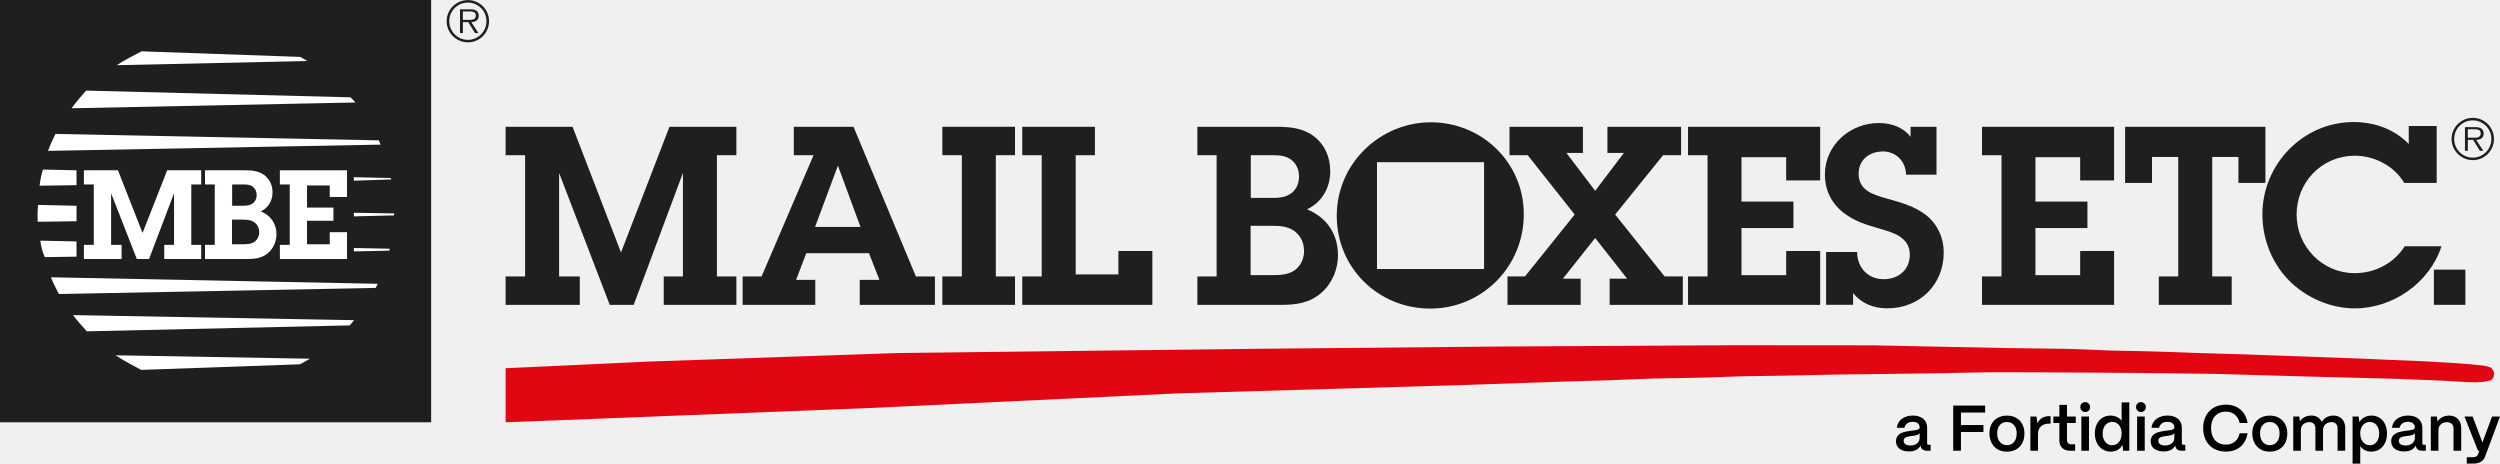
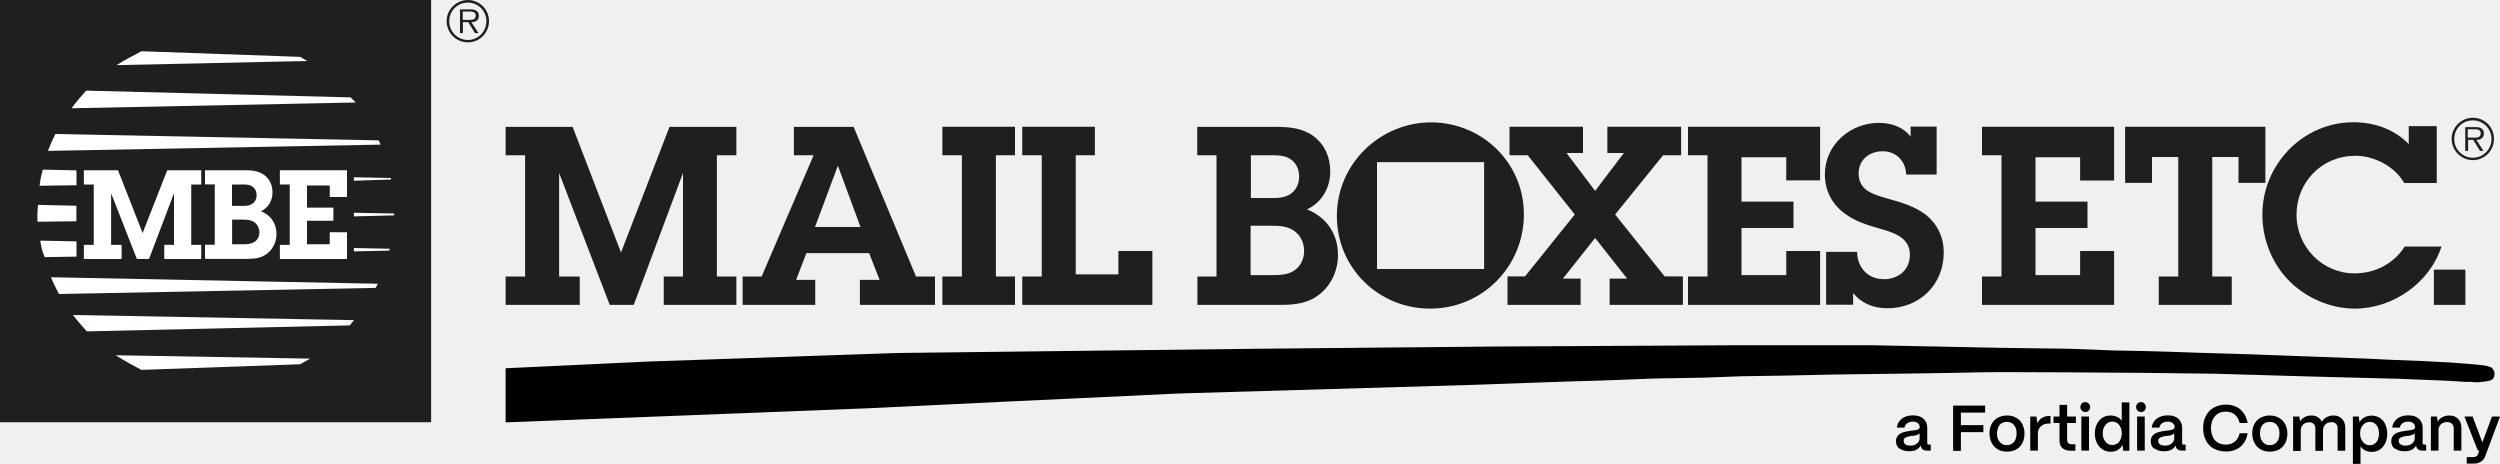
- <svg xmlns="http://www.w3.org/2000/svg" id="Livello_2" viewBox="0 0 1200 222.54">
-   <g id="Livello_1-2">
-     <rect width="206.95" height="202.7" style="fill:#211e1e; stroke-width:0px;" />
-     <rect x="1168.27" y="129.42" width="15.11" height="16.9" style="fill:#211e1e; stroke-width:0px;" />
-     <path d="m391.35,134.35h-9.24l4.91-12.81h30.09l5.02,12.81h-9.45v11.98h36.08v-13.64h-9.13l-29.95-71.83h-28.65v13.64h9.48l-24.95,58.19h-9.1v13.64h34.88v-11.98Zm10.79-54.7h.12l10.78,29.29h-21.81l10.91-29.29Z" style="fill:#211e1e; stroke-width:0px;" />
-     <polygon points="487.21 132.69 477.99 132.69 477.99 74.49 487.21 74.49 487.21 60.85 452.33 60.85 452.33 74.49 461.69 74.49 461.69 132.69 452.33 132.69 452.33 146.34 487.21 146.34 487.21 132.69" style="fill:#211e1e; stroke-width:0px;" />
-     <polygon points="553.13 120.48 536.83 120.48 536.83 131.72 516.33 131.72 516.33 74.5 525.56 74.5 525.56 60.86 490.68 60.86 490.68 74.5 500.02 74.5 500.02 132.69 490.68 132.69 490.68 146.34 553.13 146.34 553.13 120.48" style="fill:#211e1e; stroke-width:0px;" />
-     <polygon points="807.75 132.68 799.01 132.68 775.27 102.98 798.28 74.51 806.91 74.51 806.91 60.86 771.56 60.86 771.56 73.42 779.46 73.42 765.68 91.6 751.89 73.42 759.81 73.42 759.81 60.86 724.56 60.86 724.56 74.51 733.32 74.51 755.85 102.98 731.99 132.68 723.6 132.68 723.6 146.33 758.72 146.33 758.72 133.75 750.19 133.75 765.68 114.24 781.01 133.75 772.63 133.75 772.63 146.33 807.75 146.33 807.75 132.68" style="fill:#211e1e; stroke-width:0px;" />
-     <polygon points="873.68 120.48 857.37 120.48 857.37 132.08 835.91 132.08 835.91 109.46 860.85 109.46 860.85 96.76 835.91 96.76 835.91 75.46 857.37 75.46 857.37 86.6 873.68 86.6 873.68 60.86 810.26 60.86 810.26 74.5 819.62 74.5 819.62 132.69 810.26 132.69 810.26 146.34 873.68 146.34 873.68 120.48" style="fill:#211e1e; stroke-width:0px;" />
-     <polygon points="951.36 74.5 960.72 74.5 960.72 132.69 951.36 132.69 951.36 146.34 1014.77 146.34 1014.77 120.47 998.48 120.47 998.48 132.08 977.01 132.08 977.01 109.46 1001.97 109.46 1001.97 96.76 977.01 96.76 977.01 75.46 998.48 75.46 998.48 86.61 1014.77 86.61 1014.77 60.86 951.36 60.86 951.36 74.5" style="fill:#211e1e; stroke-width:0px;" />
-     <polygon points="1032.97 75.34 1045.56 75.34 1045.56 132.69 1036.22 132.69 1036.22 146.34 1071.22 146.34 1071.22 132.69 1061.87 132.69 1061.87 75.34 1074.45 75.34 1074.45 87.8 1087.4 87.8 1087.4 60.86 1020.05 60.86 1020.05 87.8 1032.97 87.8 1032.97 75.34" style="fill:#211e1e; stroke-width:0px;" />
-     <path d="m181.82,67.37l-155.21-3.08c-1.26,2.63-2.57,5.34-3.55,8.12l159.64-2.99-.88-2.05Z" style="fill:#fff; stroke-width:0px;" />
-     <path d="m144.18,27.32l-76.23-2.68c-3.36,1.78-8.54,4.36-11.94,6.65l91.51-2-3.33-1.98Z" style="fill:#fff; stroke-width:0px;" />
-     <path d="m168.25,46.71l-126.92-3.22c-2.09,2.36-5.14,5.89-6.97,8.48l136.3-2.78-2.4-2.48Z" style="fill:#fff; stroke-width:0px;" />
-     <polygon points="169.86 86.74 187.73 86.13 187.65 85.45 169.86 85.06 169.86 86.74" style="fill:#fff; stroke-width:0px;" />
-     <path d="m36.73,81.75l-16.11-.36c-.77,2.29-1.28,5.09-1.63,7.75l17.74-.26v-7.13Z" style="fill:#fff; stroke-width:0px;" />
-     <path d="m41.69,159.04l126.2-2.86,2.05-2.5-134.86-2.43c1.83,2.59,4.52,5.42,6.61,7.78" style="fill:#fff; stroke-width:0px;" />
-     <path d="m67.77,177.55l76.23-2.69,4.77-2.68-93.31-1.64c3.39,2.29,8.95,5.23,12.31,7.02" style="fill:#fff; stroke-width:0px;" />
-     <path d="m28.25,141.13l152.08-2.94.98-1.97-156.84-3.12c1,2.76,2.5,5.42,3.78,8.02" style="fill:#fff; stroke-width:0px;" />
-     <path d="m36.73,115.88l-17.38-.36c.34,2.48.86,5.1,2.17,7.91l15.21-.24v-7.31Z" style="fill:#fff; stroke-width:0px;" />
-     <path d="m36.73,98.77l-18.45-.41c-.02.74-.22,2.36-.22,3.09,0,1.98-.1,3.06.03,5l18.64-.26v-7.42Z" style="fill:#fff; stroke-width:0px;" />
-     <polygon points="169.86 120.67 186.83 120.31 187.1 119.39 169.87 119.03 169.86 120.67" style="fill:#fff; stroke-width:0px;" />
-     <polygon points="169.85 103.85 189.18 103.39 189.18 102.45 169.87 102.12 169.85 103.85" style="fill:#fff; stroke-width:0px;" />
-     <polygon points="353.46 74.5 353.46 60.87 321.34 60.87 298.08 121.19 274.84 60.87 242.7 60.87 242.7 74.5 252.05 74.5 252.05 132.7 242.7 132.7 242.7 146.33 278.3 146.33 278.3 132.7 268.37 132.7 268.37 83.01 292.68 146.33 304.18 146.33 327.81 83.01 327.81 132.7 318.59 132.7 318.59 146.33 353.46 146.33 353.46 132.7 344.11 132.7 344.11 74.5 353.46 74.5" style="fill:#211e1e; stroke-width:0px;" />
-     <path d="m1130.41,74.74c9.23,0,18.83,4.9,23.61,13.06h15.59v-27.32h-13.41v8.62c-6.96-7.17-16.56-10.52-26.49-10.52-24.33,0-43.76,20.34-43.76,44.3,0,11.97,4.56,23.45,12.96,31.95,8.15,8.16,19.89,13.19,31.39,13.19,18.36,0,35.98-12.33,41.61-29.82h-17.63c-5.29,8.27-14.27,12.91-24.1,12.91-15.47,0-27.81-12.77-27.81-28.12s11.87-28.24,28.04-28.24" style="fill:#211e1e; stroke-width:0px;" />
-     <path d="m600.29,108.38h9.1c4.21,0,8.39,0,11.88,2.5,3.23,2.4,4.68,5.88,4.68,9.73,0,3.56-1.68,7.27-4.81,9.31-3.36,2.25-8.01,2.14-11.85,2.14h-9v-23.7Zm.1-33.88h8.39c3.49,0,7.33-.2,10.31,1.7,3,1.88,4.44,5.01,4.44,8.5,0,3.23-1.2,6.23-3.83,8.14-3.37,2.39-7.07,2.15-11.04,2.15h-8.28v-20.48Zm-25.65,58.2v13.64h39.8c7.32,0,13.89-.72,19.66-5.75,5.16-4.44,8.03-11.25,8.03-18.08,0-10.18-5.4-18.19-14.87-22.04,7.21-3.34,11.16-10.42,11.16-18.2,0-6.8-2.5-12.79-8.02-17-5.17-3.8-11.4-4.42-17.75-4.42h-38.01v13.64h9.24v58.2h-9.24Z" style="fill:#211e1e; stroke-width:0px;" />
-     <path d="m904.13,134c-7.94,0-12.72-6.01-12.72-13.05h-14.88v25.37h12.95v-5.63c4.08,5.02,9.83,7.31,16.45,7.31,15.55,0,27.06-11.37,27.06-26.82,0-7.19-2.98-13.52-8.51-17.97-5.5-4.18-11.74-5.95-18.34-7.77-6.58-1.92-14-3.71-14-12.08,0-6.71,5.27-10.66,11.63-10.66s11.02,4.79,11.13,11.14h14.62v-22.98h-12.45v4.81c-3.6-4.68-9.37-6.62-15.21-6.62-13.8,0-25.91,10.55-25.91,24.67,0,7.68,3.24,14.13,9.34,18.69,5.28,3.96,10.57,5.5,16.79,7.3,6.6,1.9,14.63,4.08,14.63,12.57,0,7.3-5.52,11.73-12.58,11.73" style="fill:#211e1e; stroke-width:0px;" />
-     <path d="m660.96,77.84h51.39v51.29h-51.39v-51.29Zm25.49,70.29c25.05,0,44.97-20.23,44.97-45.26s-20.26-44.17-44.6-44.17-45.18,19.74-45.18,44.89,20.12,44.53,44.82,44.53" style="fill:#211e1e; stroke-width:0px;" />
-     <polygon points="166.57 94.55 166.57 81.74 134.34 81.74 134.34 88.54 139.08 88.54 139.08 117.54 134.34 117.54 134.34 124.33 166.57 124.33 166.57 111.45 158.28 111.45 158.28 117.25 147.37 117.25 147.37 105.96 160.04 105.96 160.04 99.64 147.37 99.64 147.37 89.01 158.28 89.01 158.28 94.55 166.57 94.55" style="fill:#fff; stroke-width:0px;" />
-     <polygon points="96.57 88.54 96.57 81.74 80.25 81.74 68.43 111.81 56.61 81.74 40.28 81.74 40.28 88.54 45.02 88.54 45.02 117.54 40.28 117.54 40.28 124.33 58.37 124.33 58.37 117.54 53.33 117.54 53.33 92.76 65.68 124.33 71.53 124.33 83.54 92.76 83.54 117.54 78.84 117.54 78.84 124.33 96.57 124.33 96.57 117.54 91.82 117.54 91.82 88.54 96.57 88.54" style="fill:#fff; stroke-width:0px;" />
-     <path d="m121.97,116.18c-1.69,1.12-4.08,1.06-6.02,1.06h-4.58v-11.82h4.64c2.14,0,4.27,0,6.04,1.26,1.64,1.19,2.37,2.92,2.37,4.83,0,1.78-.85,3.63-2.44,4.67m-10.54-27.64h4.26c1.77,0,3.72-.14,5.24.83,1.53.96,2.26,2.5,2.26,4.23,0,1.61-.61,3.1-1.96,4.07-1.71,1.2-3.59,1.07-5.61,1.07h-4.2v-10.2Zm13.71,12.94c3.65-1.65,5.66-5.19,5.66-9.06,0-3.4-1.27-6.39-4.08-8.48-2.62-1.91-5.79-2.2-9.02-2.2h-19.31v6.8h4.68v28.99h-4.68v6.8h20.23c3.71,0,7.06-.37,9.99-2.85,2.62-2.22,4.08-5.62,4.08-9.03,0-5.07-2.75-9.07-7.55-10.99" style="fill:#fff; stroke-width:0px;" />
-     <path d="m242.7,176.74v25.96l86.35-3.38,86.36-3.38,21.33-1.01,21.33-1.01,27.13-1.29,27.15-1.28,26.62-1.28,26.63-1.26,69.45-2.03,69.48-2.04,15.34-.52,15.36-.53,17.31-.59,18.23-.53,23.26-.89,23.96-.43,17.75-.63,19.99-.3,24.88-.52s59.57-.69,68.13-1.02c8.56-.34,80.6.26,80.6.26l34.18.43,45.26,1.29,41.8,1.08,21.33.85,4.4.24,3.24.2,3.24.21,2.71.09,2.68.11,1.36-.09,1.37-.08,1.14-.12,1.11-.13,1.91-.44.97-.45.46-.54.41-.74.19-1.14v-.83l-.19-.79s-.73-1.53-1.55-1.84c-.8-.31-2.13-.73-3.56-.89-1.16-.13-4.37-.46-4.37-.46l-5.23-.44-6.31-.45-5.83-.32-6.62-.38-16.54-.68-9.77-.46-25.41-.95s-10.52-.34-21.3-.75c-10.81-.4-12.35-.47-23.57-.79-13.42-.39-10.86-.3-26.01-.85-12.13-.44-25.72-.61-25.72-.61l-22.1-.86-31.55-.43-63.13-1.28-64.52-.05-114.96.64-115.73,1.08-86.33,1.02-86.37,1.03-59.44,2.04-59.45,2.04-34.43,1.61-34.42,1.59Z" style="fill:#e20613; stroke-width:0px;" />
-     <path d="m1186.96,57.79c4.91,0,8.91,3.98,8.91,8.91s-3.99,8.97-8.91,8.97-8.95-3.98-8.95-8.97,3.98-8.91,8.95-8.91m0,19.08c5.6,0,10.09-4.48,10.14-10.09v-.16c-.04-5.55-4.54-10.05-10.14-10.05s-10.21,4.54-10.21,10.12,4.57,10.17,10.21,10.17" style="fill:#211e1e; stroke-width:0px;" />
-     <path d="m1184.55,62.04h3.24c1.41,0,2.97.21,2.97,1.97,0,2.33-2.48,2.06-4.07,2.06h-2.14v-4.02Zm0,5.11h2.56l3.24,5.25h1.65l-3.43-5.25c2.03-.04,3.61-.87,3.61-3.12,0-.94-.44-1.95-1.28-2.42-.85-.53-1.82-.58-2.77-.58h-4.95v11.37h1.38v-5.25Z" style="fill:#211e1e; stroke-width:0px;" />
-     <path d="m224.6,1.25c4.91,0,8.9,3.98,8.9,8.91s-3.99,8.97-8.9,8.97-8.95-3.98-8.95-8.97,3.98-8.91,8.95-8.91m0,19.08c5.6,0,10.09-4.48,10.14-10.09v-.16c-.04-5.55-4.54-10.05-10.14-10.05s-10.21,4.54-10.21,10.12,4.57,10.17,10.21,10.17" style="fill:#211e1e; stroke-width:0px;" />
-     <path d="m222.19,5.5h3.25c1.41,0,2.96.21,2.96,1.97,0,2.33-2.48,2.06-4.07,2.06h-2.14v-4.02Zm0,5.11h2.56l3.24,5.25h1.65l-3.43-5.25c2.03-.04,3.6-.87,3.6-3.12,0-.94-.44-1.95-1.29-2.42-.85-.53-1.81-.58-2.77-.58h-4.95v11.37h1.38v-5.25Z" style="fill:#211e1e; stroke-width:0px;" />
-     <path d="m937.54,194.68h15.32v3.34h-11.61v6h10.8v3.34h-10.8v8.98h-3.71v-21.66Z" style="stroke-width:0px;" />
-     <path d="m958.83,215.65c-1.26-.75-2.22-1.8-2.89-3.13-.67-1.33-1.01-2.84-1.01-4.53s.36-3.27,1.08-4.56c.72-1.29,1.72-2.27,3-2.94,1.28-.67,2.73-1,4.33-1,1.71,0,3.2.37,4.47,1.11,1.27.74,2.24,1.76,2.91,3.05s1.01,2.74,1.01,4.35c0,1.84-.36,3.42-1.07,4.73-.71,1.32-1.7,2.33-2.97,3.02-1.27.69-2.72,1.04-4.35,1.04-1.76,0-3.26-.38-4.52-1.13Zm7.01-2.69c.71-.48,1.25-1.15,1.62-2.01.37-.86.56-1.84.56-2.96,0-1.63-.43-2.94-1.28-3.93-.86-.99-1.98-1.49-3.39-1.49-.95,0-1.78.22-2.49.66-.71.44-1.26,1.08-1.64,1.9-.38.82-.57,1.77-.57,2.85,0,1.2.2,2.22.6,3.07.4.85.96,1.5,1.67,1.95s1.52.68,2.43.68,1.78-.24,2.49-.73Z" style="stroke-width:0px;" />
-     <path d="m974.58,199.94h2.91l.47,3.25c.54-1.14,1.28-1.99,2.23-2.57.95-.58,2.11-.87,3.47-.87h.62v3.59h-.62c-1.71,0-3.04.43-3.99,1.3-.95.87-1.43,2.06-1.43,3.59v8.11h-3.65v-16.4Z" style="stroke-width:0px;" />
-     <path d="m989.91,215.06c-.94-.86-1.41-2.1-1.41-3.73v-8.29h-2.88v-3.1h2.88v-5.6h3.65v5.6h4.21v3.1h-4.21v8.05c0,.7.18,1.24.53,1.61s.87.56,1.55.56h1.83v3.1h-2.08c-1.77,0-3.13-.43-4.07-1.28Z" style="stroke-width:0px;" />
-     <path d="m999.22,197.05c-.46-.46-.68-1.03-.68-1.68s.23-1.22.68-1.67c.45-.45,1.01-.68,1.67-.68s1.22.23,1.67.7c.45.47.68,1.03.68,1.69s-.22,1.22-.66,1.67c-.44.45-1,.68-1.69.68s-1.22-.23-1.67-.7Zm-.16,2.89h3.65v16.4h-3.65v-16.4Z" style="stroke-width:0px;" />
-     <path d="m1009.21,215.67c-1.15-.74-2.06-1.78-2.71-3.1s-.97-2.83-.97-4.52.32-3.16.96-4.47c.64-1.31,1.53-2.32,2.66-3.03,1.13-.71,2.42-1.07,3.87-1.07,1.13,0,2.17.22,3.1.65.93.43,1.68,1.04,2.26,1.83v-8.82h3.68v23.21h-2.94l-.34-2.88c-.49,1.03-1.23,1.84-2.21,2.43-.98.59-2.12.88-3.42.88-1.47,0-2.78-.37-3.93-1.11Zm6.98-2.66c.69-.47,1.23-1.15,1.61-2.01.38-.87.57-1.86.57-2.97s-.19-2.03-.57-2.86c-.38-.84-.91-1.49-1.58-1.95-.67-.47-1.45-.7-2.34-.7s-1.71.24-2.4.71c-.69.47-1.23,1.13-1.62,1.96-.39.84-.59,1.8-.59,2.89s.2,2.1.59,2.94c.39.85.93,1.51,1.61,1.98.68.47,1.45.71,2.32.71s1.71-.24,2.4-.71Z" style="stroke-width:0px;" />
-     <path d="m1025.98,197.05c-.46-.46-.68-1.03-.68-1.68s.23-1.22.68-1.67c.45-.45,1.01-.68,1.67-.68s1.22.23,1.67.7c.45.47.68,1.03.68,1.69s-.22,1.22-.66,1.67c-.44.45-1,.68-1.69.68s-1.22-.23-1.67-.7Zm-.16,2.89h3.65v16.4h-3.65v-16.4Z" style="stroke-width:0px;" />
-     <path d="m1034.01,215.39c-1.12-.87-1.68-2.07-1.68-3.62.02-1.18.37-2.11,1.04-2.8.67-.69,1.51-1.19,2.51-1.49,1-.3,2.17-.53,3.51-.7.35-.04.69-.08,1.02-.12.78-.08,1.4-.18,1.84-.28s.79-.25,1.05-.45c.26-.2.39-.47.39-.82,0-.51-.13-.98-.39-1.39-.26-.41-.65-.73-1.16-.94-.52-.22-1.12-.32-1.8-.32-1.07,0-1.96.27-2.68.8-.71.54-1.14,1.23-1.28,2.07h-3.65c.1-1.13.5-2.15,1.18-3.05.68-.9,1.58-1.59,2.71-2.07,1.13-.49,2.38-.73,3.76-.73,1.47,0,2.71.24,3.74.73,1.03.48,1.82,1.18,2.35,2.07s.81,1.92.81,3.08v7.43c0,.25.07.43.2.54.14.11.34.17.6.17h.87v2.85h-1.73c-.83,0-1.49-.16-2-.5-.5-.33-.83-.8-.97-1.42-.06-.16-.1-.34-.12-.53-.49.89-1.2,1.57-2.12,2.06-.92.49-2.06.73-3.42.73-1.92,0-3.44-.43-4.57-1.3Zm8.45-2.57c.81-.68,1.22-1.55,1.22-2.6v-2.32c-.23.37-.6.66-1.13.85-.53.2-1.21.35-2.06.45l-.71.09c-.87.1-1.55.22-2.06.36-.51.13-.92.35-1.24.65s-.48.72-.48,1.25c0,.72.28,1.28.85,1.69.57.4,1.39.6,2.46.6,1.28,0,2.32-.34,3.14-1.02Z" style="stroke-width:0px;" />
-     <path d="m911.76,215.39c-1.12-.87-1.68-2.07-1.68-3.62.02-1.18.37-2.11,1.04-2.8.67-.69,1.51-1.19,2.51-1.49,1-.3,2.17-.53,3.51-.7.35-.04.69-.08,1.02-.12.78-.08,1.4-.18,1.84-.28s.79-.25,1.05-.45c.26-.2.39-.47.39-.82,0-.51-.13-.98-.39-1.39-.26-.41-.65-.73-1.16-.94-.52-.22-1.12-.32-1.8-.32-1.07,0-1.96.27-2.68.8-.71.54-1.14,1.23-1.28,2.07h-3.65c.1-1.13.5-2.15,1.18-3.05.68-.9,1.58-1.59,2.71-2.07,1.13-.49,2.38-.73,3.76-.73,1.47,0,2.71.24,3.74.73,1.03.48,1.82,1.18,2.35,2.07.54.9.81,1.92.81,3.08v7.43c0,.25.07.43.2.54.14.11.34.17.6.17h.87v2.85h-1.73c-.83,0-1.49-.16-2-.5-.5-.33-.83-.8-.97-1.42-.06-.16-.1-.34-.12-.53-.49.89-1.2,1.57-2.12,2.06-.92.49-2.06.73-3.42.73-1.92,0-3.44-.43-4.57-1.3Zm8.45-2.57c.81-.68,1.22-1.55,1.22-2.6v-2.32c-.23.37-.6.66-1.13.85-.53.2-1.21.35-2.06.45l-.71.09c-.87.1-1.55.22-2.06.36-.51.13-.92.35-1.24.65s-.48.72-.48,1.25c0,.72.28,1.28.85,1.69.57.4,1.39.6,2.46.6,1.28,0,2.32-.34,3.14-1.02Z" style="stroke-width:0px;" />
-     <path d="m1062.66,215.37c-1.65-.94-2.92-2.27-3.81-3.99-.89-1.72-1.33-3.7-1.33-5.93s.44-4.1,1.31-5.8c.88-1.7,2.14-3.03,3.79-3.98,1.65-.95,3.58-1.43,5.79-1.43,2.81,0,5.13.78,6.96,2.32s2.99,3.7,3.47,6.47h-3.81c-.35-1.69-1.12-3.02-2.29-3.99-1.18-.97-2.62-1.46-4.33-1.46-1.44,0-2.7.32-3.76.96-1.06.64-1.88,1.55-2.46,2.74-.58,1.19-.87,2.57-.87,4.16s.28,3.05.85,4.25,1.39,2.13,2.46,2.77,2.33.96,3.78.96c1.73,0,3.18-.48,4.35-1.44,1.16-.96,1.92-2.3,2.27-4.01h3.81c-.49,2.81-1.65,4.97-3.47,6.5-1.82,1.53-4.14,2.29-6.96,2.29-2.19,0-4.11-.47-5.75-1.41Z" style="stroke-width:0px;" />
-     <path d="m1085,215.65c-1.26-.75-2.22-1.8-2.89-3.13-.67-1.33-1.01-2.84-1.01-4.53s.36-3.27,1.08-4.56c.72-1.29,1.72-2.27,3-2.94,1.28-.67,2.73-1,4.33-1,1.71,0,3.2.37,4.47,1.11,1.27.74,2.24,1.76,2.91,3.05.67,1.29,1.01,2.74,1.01,4.35,0,1.84-.36,3.42-1.07,4.73-.71,1.32-1.7,2.33-2.97,3.02-1.27.69-2.72,1.04-4.35,1.04-1.76,0-3.26-.38-4.52-1.13Zm7.01-2.69c.71-.48,1.25-1.15,1.62-2.01.37-.86.56-1.84.56-2.96,0-1.63-.43-2.94-1.28-3.93-.86-.99-1.98-1.49-3.39-1.49-.95,0-1.78.22-2.49.66-.71.44-1.26,1.08-1.64,1.9-.38.82-.57,1.77-.57,2.85,0,1.2.2,2.22.6,3.07.4.85.96,1.5,1.67,1.95.71.45,1.52.68,2.43.68s1.78-.24,2.49-.73Z" style="stroke-width:0px;" />
-     <path d="m1100.75,199.94h2.91l.31,2.32c.52-.85,1.26-1.52,2.23-2.03s2.05-.76,3.25-.76,2.17.26,3.03.79c.87.53,1.52,1.28,1.95,2.28.51-.91,1.27-1.65,2.27-2.21,1-.57,2.13-.85,3.39-.85,1.12,0,2.1.25,2.96.76.86.51,1.51,1.2,1.96,2.09.45.89.68,1.93.68,3.13v10.89h-3.65v-10.74c0-.91-.26-1.63-.77-2.18s-1.22-.82-2.1-.82c-.83,0-1.55.17-2.17.5-.62.33-1.1.78-1.44,1.36-.34.58-.51,1.23-.51,1.95v9.93h-3.65v-10.74c0-.91-.26-1.63-.77-2.18-.52-.55-1.22-.82-2.1-.82-.83,0-1.55.17-2.17.5-.62.33-1.1.78-1.44,1.36-.34.58-.51,1.23-.51,1.95v9.93h-3.65v-16.4Z" style="stroke-width:0px;" />
-     <path d="m1129.23,199.94h2.94l.34,2.69c.56-.97,1.35-1.74,2.37-2.3,1.02-.57,2.18-.85,3.48-.85,1.4,0,2.67.36,3.81,1.07,1.13.71,2.02,1.72,2.65,3.03.63,1.31.94,2.8.94,4.47s-.31,3.2-.94,4.53c-.63,1.33-1.51,2.36-2.65,3.1-1.14.73-2.42,1.1-3.84,1.1-1.18,0-2.23-.24-3.17-.71-.94-.47-1.69-1.13-2.24-1.98v8.45h-3.68v-22.59Zm10.61,13.06c.68-.47,1.21-1.14,1.59-2,.38-.86.57-1.84.57-2.95s-.19-2.03-.57-2.86c-.38-.84-.91-1.49-1.59-1.95-.68-.46-1.46-.7-2.35-.7s-1.7.23-2.38.7c-.68.46-1.22,1.1-1.61,1.92-.39.82-.59,1.75-.59,2.8,0,1.14.2,2.13.59,2.99.39.86.93,1.53,1.62,2.03.69.49,1.49.74,2.4.74s1.64-.24,2.32-.71Z" style="stroke-width:0px;" />
-     <path d="m1149.45,215.39c-1.12-.87-1.68-2.07-1.68-3.62.02-1.18.37-2.11,1.04-2.8.67-.69,1.51-1.19,2.51-1.49,1-.3,2.17-.53,3.51-.7.35-.04.69-.08,1.02-.12.78-.08,1.4-.18,1.84-.28s.79-.25,1.05-.45c.26-.2.39-.47.39-.82,0-.51-.13-.98-.39-1.39-.26-.41-.65-.73-1.16-.94-.52-.22-1.12-.32-1.8-.32-1.07,0-1.96.27-2.68.8-.71.54-1.14,1.23-1.28,2.07h-3.65c.1-1.13.5-2.15,1.18-3.05.68-.9,1.58-1.59,2.71-2.07,1.13-.49,2.38-.73,3.76-.73,1.47,0,2.71.24,3.74.73,1.03.48,1.82,1.18,2.35,2.07s.81,1.92.81,3.08v7.43c0,.25.07.43.2.54.14.11.34.17.6.17h.87v2.85h-1.73c-.83,0-1.49-.16-2-.5-.5-.33-.83-.8-.97-1.42-.06-.16-.1-.34-.12-.53-.49.89-1.2,1.57-2.12,2.06-.92.49-2.06.73-3.42.73-1.92,0-3.44-.43-4.57-1.3Zm8.45-2.57c.81-.68,1.22-1.55,1.22-2.6v-2.32c-.23.37-.6.66-1.13.85-.53.2-1.21.35-2.06.45l-.71.09c-.87.1-1.55.22-2.06.36-.51.13-.92.35-1.24.65s-.48.72-.48,1.25c0,.72.28,1.28.85,1.69.57.4,1.39.6,2.46.6,1.28,0,2.32-.34,3.14-1.02Z" style="stroke-width:0px;" />
-     <path d="m1166.79,199.94h2.91l.34,2.42c.51-.89,1.26-1.59,2.24-2.11.98-.51,2.07-.77,3.27-.77,1.77,0,3.19.55,4.24,1.64,1.05,1.1,1.58,2.55,1.58,4.36v10.86h-3.68v-10.71c0-.91-.29-1.63-.87-2.18-.58-.55-1.37-.82-2.39-.82-.76,0-1.45.17-2.06.5-.61.33-1.08.78-1.42,1.36-.34.58-.51,1.23-.51,1.95v9.9h-3.65v-16.4Z" style="stroke-width:0px;" />
-     <path d="m1184.06,219.44h3c.66,0,1.18-.11,1.56-.34.38-.23.66-.57.85-1.02l.62-1.73h-.65l-6.5-16.4h3.93l4.7,12.44,4.61-12.44h3.81l-7.15,19.22c-.29.76-.68,1.39-1.18,1.87-.5.48-1.13.85-1.89,1.11-.76.26-1.67.39-2.72.39h-3v-3.1Z" style="stroke-width:0px;" />
+ <svg xmlns="http://www.w3.org/2000/svg" id="Livello_2" data-name="Livello 2" viewBox="0 0 200 37.09">
+   <defs>
+     <style>
+       .cls-1 {
+         fill: #fff;
+       }
+ 
+       .cls-2 {
+         fill: #211e1e;
+       }
+     </style>
+   </defs>
+   <g id="Livello_2-2" data-name="Livello 2">
+     <g id="Livello_1-2" data-name="Livello 1-2">
+       <rect class="cls-2" width="34.49" height="33.78" />
+       <rect class="cls-2" x="194.71" y="21.57" width="2.52" height="2.82" />
+       <path class="cls-2" d="M65.23,22.39h-1.54l.82-2.14h5.02l.84,2.14h-1.58v2h6.01v-2.27h-1.52l-4.99-11.97h-4.78v2.27h1.58l-4.16,9.7h-1.52v2.27h5.81v-2h0ZM67.02,13.28h.02l1.8,4.88h-3.64l1.82-4.88Z" />
+       <polygon class="cls-2" points="81.2 22.12 79.67 22.12 79.67 12.42 81.2 12.42 81.2 10.14 75.39 10.14 75.39 12.42 76.95 12.42 76.95 22.12 75.39 22.12 75.39 24.39 81.2 24.39 81.2 22.12" />
+       <polygon class="cls-2" points="92.19 20.08 89.47 20.08 89.47 21.95 86.06 21.95 86.06 12.42 87.59 12.42 87.59 10.14 81.78 10.14 81.78 12.42 83.34 12.42 83.34 22.12 81.78 22.12 81.78 24.39 92.19 24.39 92.19 20.08" />
+       <polygon class="cls-2" points="134.63 22.11 133.17 22.11 129.21 17.16 133.05 12.42 134.49 12.42 134.49 10.14 128.59 10.14 128.59 12.24 129.91 12.24 127.61 15.27 125.32 12.24 126.64 12.24 126.64 10.14 120.76 10.14 120.76 12.42 122.22 12.42 125.98 17.16 122 22.11 120.6 22.11 120.6 24.39 126.45 24.39 126.45 22.29 125.03 22.29 127.61 19.04 130.17 22.29 128.77 22.29 128.77 24.39 134.63 24.39 134.63 22.11" />
+       <polygon class="cls-2" points="145.61 20.08 142.9 20.08 142.9 22.01 139.32 22.01 139.32 18.24 143.48 18.24 143.48 16.13 139.32 16.13 139.32 12.58 142.9 12.58 142.9 14.43 145.61 14.43 145.61 10.14 135.04 10.14 135.04 12.42 136.6 12.42 136.6 22.12 135.04 22.12 135.04 24.39 145.61 24.39 145.61 20.08" />
+       <polygon class="cls-2" points="158.56 12.42 160.12 12.42 160.12 22.12 158.56 22.12 158.56 24.39 169.13 24.39 169.13 20.08 166.41 20.08 166.41 22.01 162.84 22.01 162.84 18.24 167 18.24 167 16.13 162.84 16.13 162.84 12.58 166.41 12.58 166.41 14.44 169.13 14.44 169.13 10.14 158.56 10.14 158.56 12.42" />
+       <polygon class="cls-2" points="172.16 12.56 174.26 12.56 174.26 22.12 172.7 22.12 172.7 24.39 178.54 24.39 178.54 22.12 176.98 22.12 176.98 12.56 179.08 12.56 179.08 14.63 181.23 14.63 181.23 10.14 170.01 10.14 170.01 14.63 172.16 14.63 172.16 12.56" />
+       <path class="cls-1" d="M30.3,11.23l-25.87-.51c-.21.44-.43.89-.59,1.35l26.61-.5-.15-.34h0Z" />
+       <path class="cls-1" d="M24.03,4.55l-12.71-.45c-.56.3-1.42.73-1.99,1.11l15.25-.33-.56-.33h0Z" />
+       <path class="cls-1" d="M28.04,7.79l-21.15-.54c-.35.39-.86.98-1.16,1.41l22.72-.46-.4-.41h0Z" />
+       <polygon class="cls-1" points="28.31 14.46 31.29 14.36 31.28 14.24 28.31 14.18 28.31 14.46" />
+       <path class="cls-1" d="M6.12,13.63l-2.69-.06c-.13.38-.21.85-.27,1.29l2.96-.04v-1.19Z" />
+       <path class="cls-1" d="M6.95,26.51l21.03-.48.34-.42-22.48-.41c.31.43.75.9,1.1,1.3" />
+       <path class="cls-1" d="M11.3,29.59l12.71-.45.8-.45-15.55-.27c.57.38,1.49.87,2.05,1.17" />
+       <path class="cls-1" d="M4.71,23.52l25.35-.49.16-.33-26.14-.52c.17.46.42.9.63,1.34" />
+       <path class="cls-1" d="M6.12,19.31l-2.9-.06c.06.41.14.85.36,1.32l2.54-.04v-1.22Z" />
+       <path class="cls-1" d="M6.12,16.46l-3.08-.07c0,.12-.04.39-.04.52,0,.33-.02.51,0,.83l3.11-.04s0-1.24,0-1.24Z" />
+       <polygon class="cls-1" points="28.31 20.11 31.14 20.05 31.18 19.9 28.31 19.84 28.31 20.11" />
+       <polygon class="cls-1" points="28.31 17.31 31.53 17.23 31.53 17.08 28.31 17.02 28.31 17.31" />
+       <polygon class="cls-2" points="58.91 12.42 58.91 10.15 53.56 10.15 49.68 20.2 45.81 10.15 40.45 10.15 40.45 12.42 42.01 12.42 42.01 22.12 40.45 22.12 40.45 24.39 46.38 24.39 46.38 22.12 44.73 22.12 44.73 13.84 48.78 24.39 50.7 24.39 54.64 13.84 54.64 22.12 53.1 22.12 53.1 24.39 58.91 24.39 58.91 22.12 57.35 22.12 57.35 12.42 58.91 12.42" />
+       <path class="cls-2" d="M188.4,12.46c1.54,0,3.14.82,3.94,2.18h2.6v-4.55h-2.24v1.44c-1.16-1.2-2.76-1.75-4.42-1.75-4.06,0-7.29,3.39-7.29,7.38,0,2,.76,3.91,2.16,5.33,1.36,1.36,3.32,2.2,5.23,2.2,3.06,0,6-2.06,6.94-4.97h-2.94c-.88,1.38-2.38,2.15-4.02,2.15-2.58,0-4.64-2.13-4.64-4.69s1.98-4.71,4.67-4.71" />
+       <path class="cls-2" d="M100.05,18.06h1.52c.7,0,1.4,0,1.98.42.54.4.78.98.78,1.62,0,.59-.28,1.21-.8,1.55-.56.38-1.34.36-1.98.36h-1.5v-3.95h0ZM100.07,12.42h1.4c.58,0,1.22-.03,1.72.28.5.31.74.84.74,1.42,0,.54-.2,1.04-.64,1.36-.56.4-1.18.36-1.84.36h-1.38v-3.41h0ZM95.79,22.12v2.27h6.63c1.22,0,2.32-.12,3.28-.96.86-.74,1.34-1.88,1.34-3.01,0-1.7-.9-3.03-2.48-3.67,1.2-.56,1.86-1.74,1.86-3.03,0-1.13-.42-2.13-1.34-2.83-.86-.63-1.9-.74-2.96-.74h-6.34v2.27h1.54v9.7h-1.54,0Z" />
+       <path class="cls-2" d="M150.69,22.33c-1.32,0-2.12-1-2.12-2.18h-2.48v4.23h2.16v-.94c.68.84,1.64,1.22,2.74,1.22,2.59,0,4.51-1.9,4.51-4.47,0-1.2-.5-2.25-1.42-3-.92-.7-1.96-.99-3.06-1.3-1.1-.32-2.33-.62-2.33-2.01,0-1.12.88-1.78,1.94-1.78s1.84.8,1.86,1.86h2.44v-3.83h-2.08v.8c-.6-.78-1.56-1.1-2.54-1.1-2.3,0-4.32,1.76-4.32,4.11,0,1.28.54,2.36,1.56,3.12.88.66,1.76.92,2.8,1.22,1.1.32,2.44.68,2.44,2.1,0,1.22-.92,1.96-2.1,1.96" />
+       <path class="cls-2" d="M110.16,12.97h8.57v8.55h-8.57v-8.55ZM114.41,24.69c4.18,0,7.5-3.37,7.5-7.54s-3.38-7.36-7.43-7.36-7.53,3.29-7.53,7.48,3.35,7.42,7.47,7.42" />
+       <polygon class="cls-1" points="27.76 15.76 27.76 13.62 22.39 13.62 22.39 14.76 23.18 14.76 23.18 19.59 22.39 19.59 22.39 20.72 27.76 20.72 27.76 18.58 26.38 18.58 26.38 19.54 24.56 19.54 24.56 17.66 26.67 17.66 26.67 16.61 24.56 16.61 24.56 14.84 26.38 14.84 26.38 15.76 27.76 15.76" />
+       <polygon class="cls-1" points="16.1 14.76 16.1 13.62 13.38 13.62 11.41 18.64 9.44 13.62 6.71 13.62 6.71 14.76 7.5 14.76 7.5 19.59 6.71 19.59 6.71 20.72 9.73 20.72 9.73 19.59 8.89 19.59 8.89 15.46 10.95 20.72 11.92 20.72 13.92 15.46 13.92 19.59 13.14 19.59 13.14 20.72 16.1 20.72 16.1 19.59 15.3 19.59 15.3 14.76 16.1 14.76" />
+       <path class="cls-1" d="M20.33,19.36c-.28.19-.68.18-1,.18h-.76v-1.97h.77c.36,0,.71,0,1.01.21.27.2.4.49.4.81,0,.3-.14.61-.41.78M18.57,14.76h.71c.3,0,.62-.02.87.14.26.16.38.42.38.71,0,.27-.1.52-.33.68-.29.2-.6.18-.94.18h-.7v-1.7h0ZM20.86,16.91c.61-.28.94-.87.94-1.51,0-.57-.21-1.07-.68-1.41-.44-.32-.97-.37-1.5-.37h-3.22v1.13h.78v4.83h-.78v1.13h3.37c.62,0,1.18-.06,1.67-.48.44-.37.68-.94.68-1.51,0-.85-.46-1.51-1.26-1.83" />
+       <path d="M40.45,29.46v4.33l14.39-.56,14.39-.56,3.56-.17,3.56-.17,4.52-.22,4.53-.21,4.44-.21,4.44-.21,11.58-.34,11.58-.34,2.56-.09,2.56-.09,2.89-.1,3.04-.09,3.88-.15,3.99-.07,2.96-.11,3.33-.05,4.15-.09s9.93-.12,11.36-.17c1.43-.06,13.43.04,13.43.04l5.7.07,7.54.22,6.97.18,3.56.14.73.04.54.03.54.04h.45s.45.03.45.03h.23s.23-.03.23-.03l.19-.02.18-.02.32-.07.16-.08.08-.09.07-.12.03-.19v-.14l-.03-.13s-.12-.26-.26-.31c-.13-.05-.36-.12-.59-.15-.19-.02-.73-.08-.73-.08l-.87-.07-1.05-.08-.97-.05-1.1-.06-2.76-.11-1.63-.08-4.24-.16s-1.75-.06-3.55-.13c-1.8-.07-2.06-.08-3.93-.13-2.24-.07-1.81-.05-4.34-.14-2.02-.07-4.29-.1-4.29-.1l-3.68-.14-5.26-.07-10.52-.21h-10.75s-19.16.1-19.16.1l-19.29.18-14.39.17-14.4.17-9.91.34-9.91.34-5.74.27-5.74.27h0Z" />
+       <path class="cls-2" d="M197.83,9.63c.82,0,1.49.66,1.49,1.49s-.67,1.5-1.49,1.5-1.49-.66-1.49-1.5.66-1.49,1.49-1.49M197.83,12.81c.93,0,1.68-.75,1.69-1.68v-.03c0-.93-.76-1.68-1.69-1.68s-1.7.76-1.7,1.69.76,1.7,1.7,1.7" />
+       <path class="cls-2" d="M197.43,10.34h.54c.24,0,.49.04.49.33,0,.39-.41.34-.68.34h-.36v-.67h0ZM197.43,11.19h.43l.54.88h.28l-.57-.88c.34,0,.6-.15.6-.52,0-.16-.07-.33-.21-.4-.14-.09-.3-.1-.46-.1h-.82v1.9h.23v-.88h0Z" />
+       <path class="cls-2" d="M37.43.21c.82,0,1.48.66,1.48,1.49s-.67,1.5-1.48,1.5-1.49-.66-1.49-1.5.66-1.49,1.49-1.49M37.43,3.39c.93,0,1.68-.75,1.69-1.68v-.03c0-.93-.76-1.68-1.69-1.68s-1.7.76-1.7,1.69.76,1.7,1.7,1.7" />
+       <path class="cls-2" d="M37.03.92h.54c.24,0,.49.04.49.33,0,.39-.41.34-.68.34h-.36v-.67h0ZM37.03,1.77h.43l.54.88h.28l-.57-.88c.34,0,.6-.15.6-.52,0-.16-.07-.33-.22-.4-.14-.09-.3-.1-.46-.1h-.83v1.9h.23v-.88h0Z" />
+       <path d="M156.26,32.45h2.55v.56h-1.94v1h1.8v.56h-1.8v1.5h-.62v-3.61h0Z" />
+       <path d="M159.81,35.94c-.21-.13-.37-.3-.48-.52-.11-.22-.17-.47-.17-.76s.06-.55.18-.76c.12-.22.29-.38.5-.49s.46-.17.72-.17c.29,0,.53.06.75.19.21.12.37.29.48.51s.17.46.17.73c0,.31-.06.57-.18.79-.12.22-.28.39-.49.5-.21.12-.45.17-.73.17-.29,0-.54-.06-.75-.19h0ZM160.97,35.49c.12-.08.21-.19.27-.34s.09-.31.09-.49c0-.27-.07-.49-.21-.66-.14-.17-.33-.25-.57-.25-.16,0-.3.04-.42.11-.12.07-.21.18-.27.32-.06.14-.1.3-.1.48,0,.2.03.37.1.51.07.14.16.25.28.33s.25.11.41.11.3-.04.42-.12h0Z" />
+       <path d="M162.43,33.32h.48l.08.54c.09-.19.21-.33.37-.43.16-.1.35-.15.58-.15h.1v.6h-.1c-.29,0-.51.07-.67.22-.16.15-.24.34-.24.6v1.35h-.61v-2.73h0Z" />
+       <path d="M164.99,35.84c-.16-.14-.23-.35-.23-.62v-1.38h-.48v-.52h.48v-.93h.61v.93h.7v.52h-.7v1.34c0,.12.03.21.09.27s.15.09.26.09h.31v.52h-.35c-.3,0-.52-.07-.68-.21h0Z" />
+       <path d="M166.54,32.84c-.08-.08-.11-.17-.11-.28s.04-.2.11-.28.17-.11.28-.11.2.04.28.12.11.17.11.28-.04.2-.11.28-.17.11-.28.11-.2-.04-.28-.12h0ZM166.51,33.32h.61v2.73h-.61v-2.73Z" />
+       <path d="M168.2,35.95c-.19-.12-.34-.3-.45-.52s-.16-.47-.16-.75.05-.53.16-.75.26-.39.44-.51c.19-.12.4-.18.65-.18.19,0,.36.04.52.11s.28.17.38.31v-1.47h.61v3.87h-.49l-.06-.48c-.08.17-.2.31-.37.41-.16.1-.35.15-.57.15-.24,0-.46-.06-.66-.19h0ZM169.37,35.5c.12-.08.2-.19.27-.34.06-.15.1-.31.1-.5s-.03-.34-.1-.48c-.06-.14-.15-.25-.26-.33-.11-.08-.24-.12-.39-.12s-.29.04-.4.12-.2.19-.27.33c-.07.14-.1.3-.1.48s.03.35.1.49c.07.14.16.25.27.33s.24.12.39.12.29-.04.4-.12h0Z" />
+       <path d="M171,32.84c-.08-.08-.11-.17-.11-.28s.04-.2.11-.28c.07-.08.17-.11.28-.11s.2.04.28.12c.07.08.11.17.11.28s-.04.2-.11.28c-.07.08-.17.11-.28.11s-.2-.04-.28-.12h0ZM170.97,33.32h.61v2.73h-.61v-2.73Z" />
+       <path d="M172.34,35.9c-.19-.15-.28-.35-.28-.6,0-.2.06-.35.17-.47s.25-.2.42-.25.36-.09.59-.12c.06,0,.11-.01.17-.02.13-.01.23-.03.31-.05s.13-.04.18-.08.07-.08.07-.14c0-.08-.02-.16-.07-.23s-.11-.12-.19-.16c-.09-.04-.19-.05-.3-.05-.18,0-.33.05-.45.13-.12.09-.19.21-.21.35h-.61c.02-.19.08-.36.2-.51.11-.15.26-.27.45-.35.19-.08.4-.12.63-.12.24,0,.45.04.62.12.17.08.3.2.39.35s.14.32.14.51v1.24s.01.07.03.09c.02.02.06.03.1.03h.15v.48h-.29c-.14,0-.25-.03-.33-.08-.08-.06-.14-.13-.16-.24-.01-.03-.02-.06-.02-.09-.08.15-.2.26-.35.34-.15.08-.34.12-.57.12-.32,0-.57-.07-.76-.22h0ZM173.74,35.47c.14-.11.2-.26.2-.43v-.39c-.04.06-.1.11-.19.14-.09.03-.2.06-.34.08h-.12c-.15.03-.26.05-.34.08-.09.02-.15.06-.21.11s-.08.12-.08.21c0,.12.05.21.14.28.09.07.23.1.41.1.21,0,.39-.06.52-.17h0Z" />
+       <path d="M151.96,35.9c-.19-.15-.28-.35-.28-.6,0-.2.06-.35.17-.47s.25-.2.42-.25.36-.09.59-.12c.06,0,.12-.01.17-.02.13-.01.23-.03.31-.05s.13-.04.17-.08.07-.08.07-.14c0-.08-.02-.16-.07-.23s-.11-.12-.19-.16c-.09-.04-.19-.05-.3-.05-.18,0-.33.05-.45.13-.12.09-.19.21-.21.35h-.61c.02-.19.08-.36.2-.51.11-.15.26-.27.45-.35.19-.08.4-.12.63-.12.24,0,.45.04.62.12.17.08.3.2.39.35.09.15.14.32.14.51v1.24s.01.07.03.09c.02.02.06.03.1.03h.15v.48h-.29c-.14,0-.25-.03-.33-.08-.08-.06-.14-.13-.16-.24,0-.03-.02-.06-.02-.09-.08.15-.2.26-.35.34-.15.08-.34.12-.57.12-.32,0-.57-.07-.76-.22h0ZM153.37,35.47c.14-.11.2-.26.2-.43v-.39c-.04.06-.1.11-.19.14-.09.03-.2.06-.34.08h-.12c-.15.03-.26.05-.34.08-.09.02-.15.06-.21.11s-.08.12-.08.21c0,.12.05.21.14.28.1.07.23.1.41.1.21,0,.39-.06.52-.17h0Z" />
+       <path d="M177.11,35.9c-.28-.16-.49-.38-.64-.67s-.22-.62-.22-.99.07-.68.22-.97c.15-.28.36-.51.63-.66s.6-.24.97-.24c.47,0,.86.13,1.16.39s.5.62.58,1.08h-.64c-.06-.28-.19-.5-.38-.67-.2-.16-.44-.24-.72-.24-.24,0-.45.05-.63.16s-.31.26-.41.46-.15.43-.15.69.05.51.14.71.23.36.41.46.39.16.63.16c.29,0,.53-.08.73-.24.19-.16.32-.38.38-.67h.64c-.08.47-.28.83-.58,1.08s-.69.38-1.16.38c-.36,0-.69-.08-.96-.24h0Z" />
+       <path d="M180.83,35.94c-.21-.13-.37-.3-.48-.52s-.17-.47-.17-.76.06-.55.18-.76.29-.38.5-.49.46-.17.72-.17c.28,0,.53.06.75.19s.37.29.49.51c.11.22.17.46.17.73,0,.31-.06.57-.18.79-.12.22-.28.39-.49.5s-.45.17-.73.17c-.29,0-.54-.06-.75-.19h0ZM182,35.49c.12-.08.21-.19.27-.34s.09-.31.09-.49c0-.27-.07-.49-.21-.66-.14-.17-.33-.25-.57-.25-.16,0-.3.04-.42.11s-.21.18-.27.32c-.06.14-.09.3-.09.48,0,.2.03.37.1.51s.16.25.28.33c.12.08.25.11.41.11s.3-.04.42-.12h0Z" />
+       <path d="M183.46,33.32h.49l.05.39c.09-.14.21-.25.37-.34s.34-.13.54-.13.36.04.51.13c.15.09.25.21.32.38.09-.15.21-.28.38-.37.17-.1.36-.14.57-.14.19,0,.35.04.49.13s.25.2.33.35.11.32.11.52v1.82h-.61v-1.79c0-.15-.04-.27-.13-.36s-.2-.14-.35-.14c-.14,0-.26.03-.36.08s-.18.13-.24.23-.09.21-.09.33v1.66h-.61v-1.79c0-.15-.04-.27-.13-.36-.09-.09-.2-.14-.35-.14-.14,0-.26.03-.36.08s-.18.13-.24.23-.09.21-.09.33v1.66h-.61v-2.73h0Z" />
+       <path d="M188.21,33.32h.49l.06.45c.09-.16.22-.29.4-.38.17-.1.36-.14.58-.14.23,0,.45.06.64.18.19.12.34.29.44.51s.16.47.16.75-.05.53-.16.76c-.11.22-.25.39-.44.52-.19.12-.4.18-.64.18-.2,0-.37-.04-.53-.12-.16-.08-.28-.19-.37-.33v1.41h-.61v-3.77h0ZM189.97,35.5c.11-.08.2-.19.26-.33s.09-.31.09-.49-.03-.34-.09-.48c-.06-.14-.15-.25-.26-.33-.11-.08-.24-.12-.39-.12s-.28.04-.4.12c-.11.08-.2.18-.27.32-.07.14-.1.29-.1.47,0,.19.03.36.1.5s.16.26.27.34c.11.08.25.12.4.12s.27-.04.39-.12h0Z" />
+       <path d="M191.58,35.9c-.19-.15-.28-.35-.28-.6,0-.2.06-.35.17-.47s.25-.2.42-.25.36-.09.59-.12c.06,0,.11-.01.17-.02.13-.01.23-.03.31-.05s.13-.04.18-.08.07-.08.07-.14c0-.08-.02-.16-.07-.23s-.11-.12-.19-.16c-.09-.04-.19-.05-.3-.05-.18,0-.33.05-.45.13-.12.09-.19.21-.21.35h-.61c.02-.19.08-.36.2-.51.11-.15.26-.27.45-.35.19-.08.4-.12.63-.12.24,0,.45.04.62.12.17.08.3.2.39.35s.14.32.14.51v1.24s.01.07.03.09c.02.02.06.03.1.03h.15v.48h-.29c-.14,0-.25-.03-.33-.08-.08-.06-.14-.13-.16-.24-.01-.03-.02-.06-.02-.09-.08.15-.2.26-.35.34-.15.08-.34.12-.57.12-.32,0-.57-.07-.76-.22h0ZM192.98,35.47c.14-.11.2-.26.2-.43v-.39c-.04.06-.1.11-.19.14-.09.03-.2.06-.34.08h-.12c-.15.03-.26.05-.34.08-.09.02-.15.06-.21.11s-.08.12-.08.21c0,.12.05.21.14.28.09.07.23.1.41.1.21,0,.39-.06.52-.17h0Z" />
+       <path d="M194.47,33.32h.49l.06.4c.09-.15.21-.27.37-.35.16-.08.34-.13.55-.13.3,0,.53.09.71.27.18.18.26.43.26.73v1.81h-.61v-1.79c0-.15-.05-.27-.15-.36-.1-.09-.23-.14-.4-.14-.13,0-.24.03-.34.08-.1.06-.18.13-.24.23-.06.1-.09.21-.09.33v1.65h-.61v-2.73h0Z" />
+       <path d="M197.34,36.57h.5c.11,0,.2-.02.26-.06s.11-.1.14-.17l.1-.29h-.11l-1.08-2.73h.66l.78,2.07.77-2.07h.64l-1.19,3.2c-.05.13-.11.23-.2.31s-.19.14-.32.19-.28.07-.45.07h-.5v-.52h0Z" />
+     </g>
  </g>
</svg>
